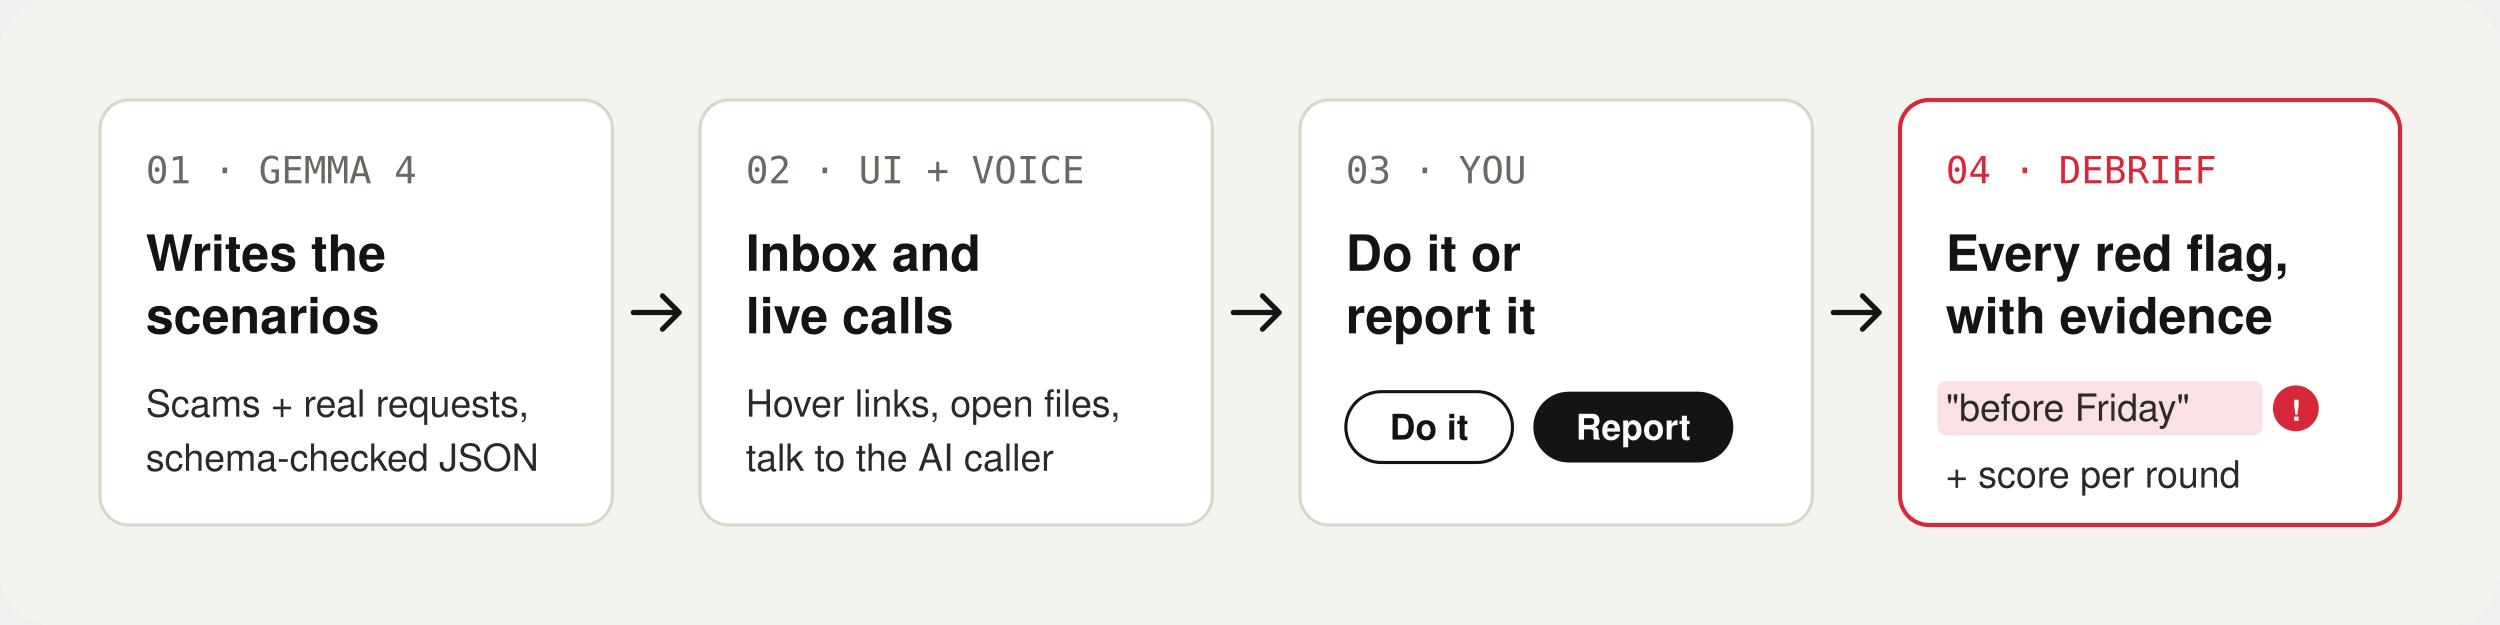
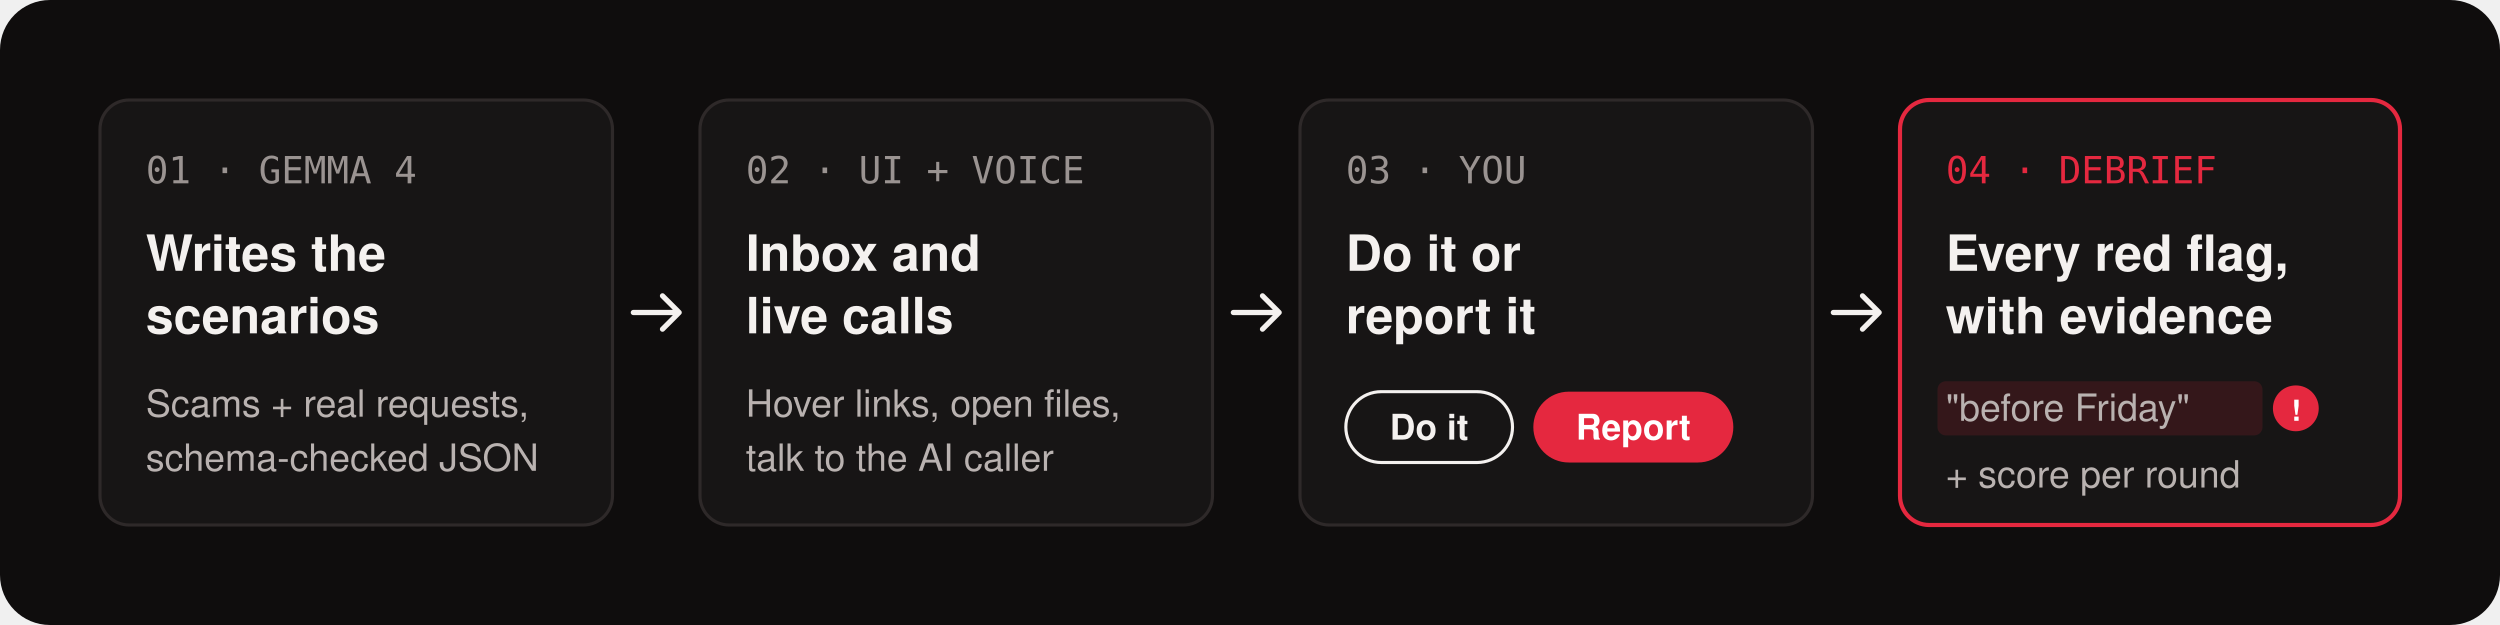
<svg xmlns="http://www.w3.org/2000/svg" width="1200" height="300" viewBox="0 0 1200 300" role="img" aria-labelledby="title desc">
-   <rect width="1200" height="300" rx="24" fill="#F5F3EE" />
+   <rect width="1200" height="300" rx="24" fill="#0F0D0D" />
  <g font-family="-apple-system, BlinkMacSystemFont, 'Segoe UI', Helvetica, Arial, sans-serif">
    <g id="step-1" transform="translate(48 48)">
-       <rect width="246" height="204" rx="14" fill="#FFFFFF" stroke="#DAD6CC" stroke-width="1.5" />
-       <text x="22" y="40" font-family="ui-monospace, SFMono-Regular, Menlo, Consolas, monospace" font-size="18" fill="#6B6862">01 · GEMMA 4</text>
-       <text x="22" y="82" font-size="24" font-weight="700" fill="#141414">Writes the</text>
-       <text x="22" y="112" font-size="24" font-weight="700" fill="#141414">scenarios</text>
-       <text x="22" y="152" font-size="18" fill="#2B2A28">Scams + real requests,</text>
-       <text x="22" y="178" font-size="18" fill="#2B2A28">schema-checked JSON</text>
+       <rect width="246" height="204" rx="14" fill="#171515" stroke="#2E2929" stroke-width="1.5" />
+       <text x="22" y="40" font-family="ui-monospace, SFMono-Regular, Menlo, Consolas, monospace" font-size="18" fill="#9A9391">01 · GEMMA 4</text>
+       <text x="22" y="82" font-size="24" font-weight="700" fill="#F4F1EF">Writes the</text>
+       <text x="22" y="112" font-size="24" font-weight="700" fill="#F4F1EF">scenarios</text>
+       <text x="22" y="152" font-size="18" fill="#B9B2B0">Scams + real requests,</text>
+       <text x="22" y="178" font-size="18" fill="#B9B2B0">schema-checked JSON</text>
    </g>
-     <path d="M304 150 h22 m-8 -8 l8 8 l-8 8" fill="none" stroke="#141414" stroke-width="2.5" stroke-linecap="round" stroke-linejoin="round" />
+     <path d="M304 150 h22 m-8 -8 l8 8 l-8 8" fill="none" stroke="#F4F1EF" stroke-width="2.5" stroke-linecap="round" stroke-linejoin="round" />
    <g id="step-2" transform="translate(336 48)">
-       <rect width="246" height="204" rx="14" fill="#FFFFFF" stroke="#DAD6CC" stroke-width="1.5" />
-       <text x="22" y="40" font-family="ui-monospace, SFMono-Regular, Menlo, Consolas, monospace" font-size="18" fill="#6B6862">02 · UI + VOICE</text>
-       <text x="22" y="82" font-size="24" font-weight="700" fill="#141414">Inbox and</text>
-       <text x="22" y="112" font-size="24" font-weight="700" fill="#141414">live calls</text>
-       <text x="22" y="152" font-size="18" fill="#2B2A28">Hover links, open files,</text>
-       <text x="22" y="178" font-size="18" fill="#2B2A28">talk to the AI caller</text>
+       <rect width="246" height="204" rx="14" fill="#171515" stroke="#2E2929" stroke-width="1.5" />
+       <text x="22" y="40" font-family="ui-monospace, SFMono-Regular, Menlo, Consolas, monospace" font-size="18" fill="#9A9391">02 · UI + VOICE</text>
+       <text x="22" y="82" font-size="24" font-weight="700" fill="#F4F1EF">Inbox and</text>
+       <text x="22" y="112" font-size="24" font-weight="700" fill="#F4F1EF">live calls</text>
+       <text x="22" y="152" font-size="18" fill="#B9B2B0">Hover links, open files,</text>
+       <text x="22" y="178" font-size="18" fill="#B9B2B0">talk to the AI caller</text>
    </g>
-     <path d="M592 150 h22 m-8 -8 l8 8 l-8 8" fill="none" stroke="#141414" stroke-width="2.5" stroke-linecap="round" stroke-linejoin="round" />
+     <path d="M592 150 h22 m-8 -8 l8 8 l-8 8" fill="none" stroke="#F4F1EF" stroke-width="2.5" stroke-linecap="round" stroke-linejoin="round" />
    <g id="step-3" transform="translate(624 48)">
-       <rect width="246" height="204" rx="14" fill="#FFFFFF" stroke="#DAD6CC" stroke-width="1.5" />
-       <text x="22" y="40" font-family="ui-monospace, SFMono-Regular, Menlo, Consolas, monospace" font-size="18" fill="#6B6862">03 · YOU</text>
-       <text x="22" y="82" font-size="24" font-weight="700" fill="#141414">Do it or</text>
-       <text x="22" y="112" font-size="24" font-weight="700" fill="#141414">report it</text>
+       <rect width="246" height="204" rx="14" fill="#171515" stroke="#2E2929" stroke-width="1.5" />
+       <text x="22" y="40" font-family="ui-monospace, SFMono-Regular, Menlo, Consolas, monospace" font-size="18" fill="#9A9391">03 · YOU</text>
+       <text x="22" y="82" font-size="24" font-weight="700" fill="#F4F1EF">Do it or</text>
+       <text x="22" y="112" font-size="24" font-weight="700" fill="#F4F1EF">report it</text>
      <g font-size="17" font-weight="600">
-         <rect x="22" y="140" width="80" height="34" rx="17" fill="none" stroke="#141414" stroke-width="1.5" />
-         <text x="62" y="163" text-anchor="middle" fill="#141414">Do it</text>
-         <rect x="112" y="140" width="96" height="34" rx="17" fill="#141414" />
+         <rect x="22" y="140" width="80" height="34" rx="17" fill="none" stroke="#F4F1EF" stroke-width="1.5" />
+         <text x="62" y="163" text-anchor="middle" fill="#F4F1EF">Do it</text>
+         <rect x="112" y="140" width="96" height="34" rx="17" fill="#E5283F" />
        <text x="160" y="163" text-anchor="middle" fill="#FFFFFF">Report</text>
      </g>
    </g>
-     <path d="M880 150 h22 m-8 -8 l8 8 l-8 8" fill="none" stroke="#141414" stroke-width="2.5" stroke-linecap="round" stroke-linejoin="round" />
+     <path d="M880 150 h22 m-8 -8 l8 8 l-8 8" fill="none" stroke="#F4F1EF" stroke-width="2.5" stroke-linecap="round" stroke-linejoin="round" />
    <g id="step-4" transform="translate(912 48)">
-       <rect width="240" height="204" rx="14" fill="#FFFFFF" stroke="#D62839" stroke-width="2" />
-       <text x="22" y="40" font-family="ui-monospace, SFMono-Regular, Menlo, Consolas, monospace" font-size="18" fill="#D62839">04 · DEBRIEF</text>
-       <text x="22" y="82" font-size="24" font-weight="700" fill="#141414">Every red flag,</text>
-       <text x="22" y="112" font-size="24" font-weight="700" fill="#141414">with evidence</text>
-       <rect x="18" y="135" width="156" height="26" rx="4" fill="#D62839" fill-opacity="0.14" />
-       <text x="22" y="154" font-size="18" fill="#2B2A28">"before Friday"</text>
-       <circle cx="190" cy="148" r="11" fill="#D62839" />
+       <rect width="240" height="204" rx="14" fill="#171515" stroke="#E5283F" stroke-width="2" />
+       <text x="22" y="40" font-family="ui-monospace, SFMono-Regular, Menlo, Consolas, monospace" font-size="18" fill="#E5283F">04 · DEBRIEF</text>
+       <text x="22" y="82" font-size="24" font-weight="700" fill="#F4F1EF">Every red flag,</text>
+       <text x="22" y="112" font-size="24" font-weight="700" fill="#F4F1EF">with evidence</text>
+       <rect x="18" y="135" width="156" height="26" rx="4" fill="#E5283F" fill-opacity="0.14" />
+       <text x="22" y="154" font-size="18" fill="#B9B2B0">"before Friday"</text>
+       <circle cx="190" cy="148" r="11" fill="#E5283F" />
      <text x="190" y="154" text-anchor="middle" font-size="14" font-weight="700" fill="#FFFFFF">!</text>
-       <text x="22" y="186" font-size="18" fill="#2B2A28">+ score per round</text>
+       <text x="22" y="186" font-size="18" fill="#B9B2B0">+ score per round</text>
    </g>
  </g>
</svg>
